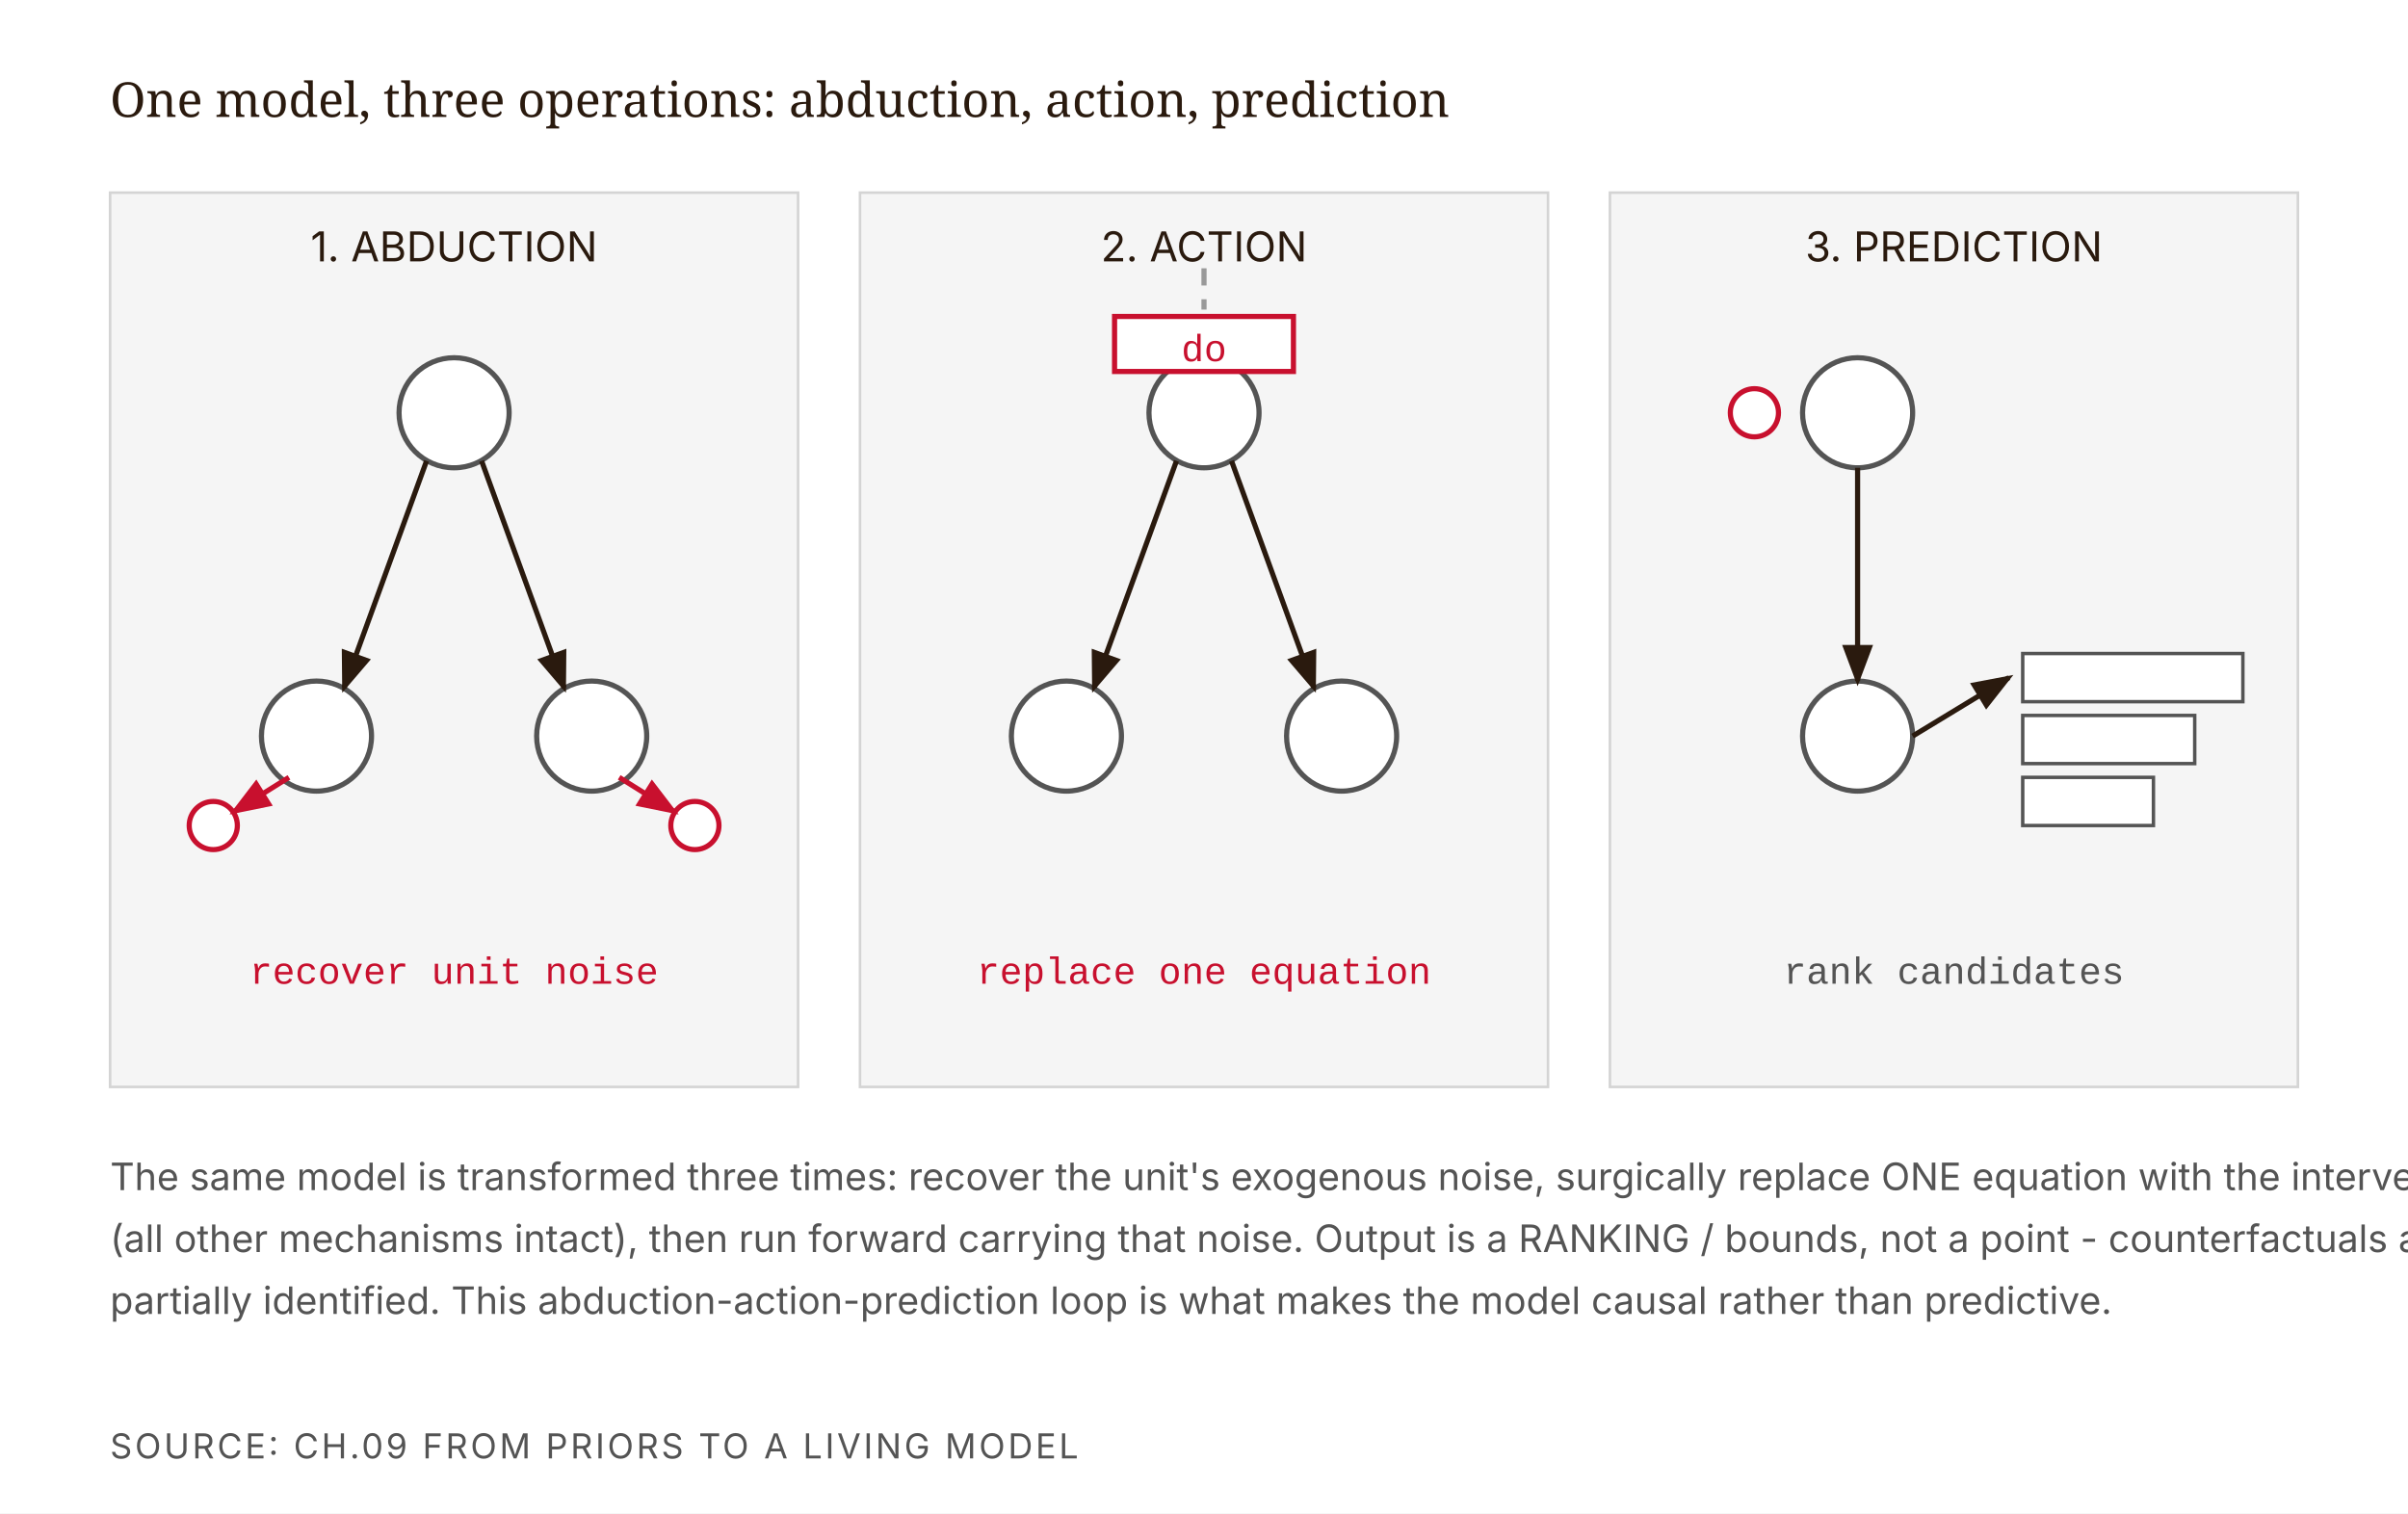
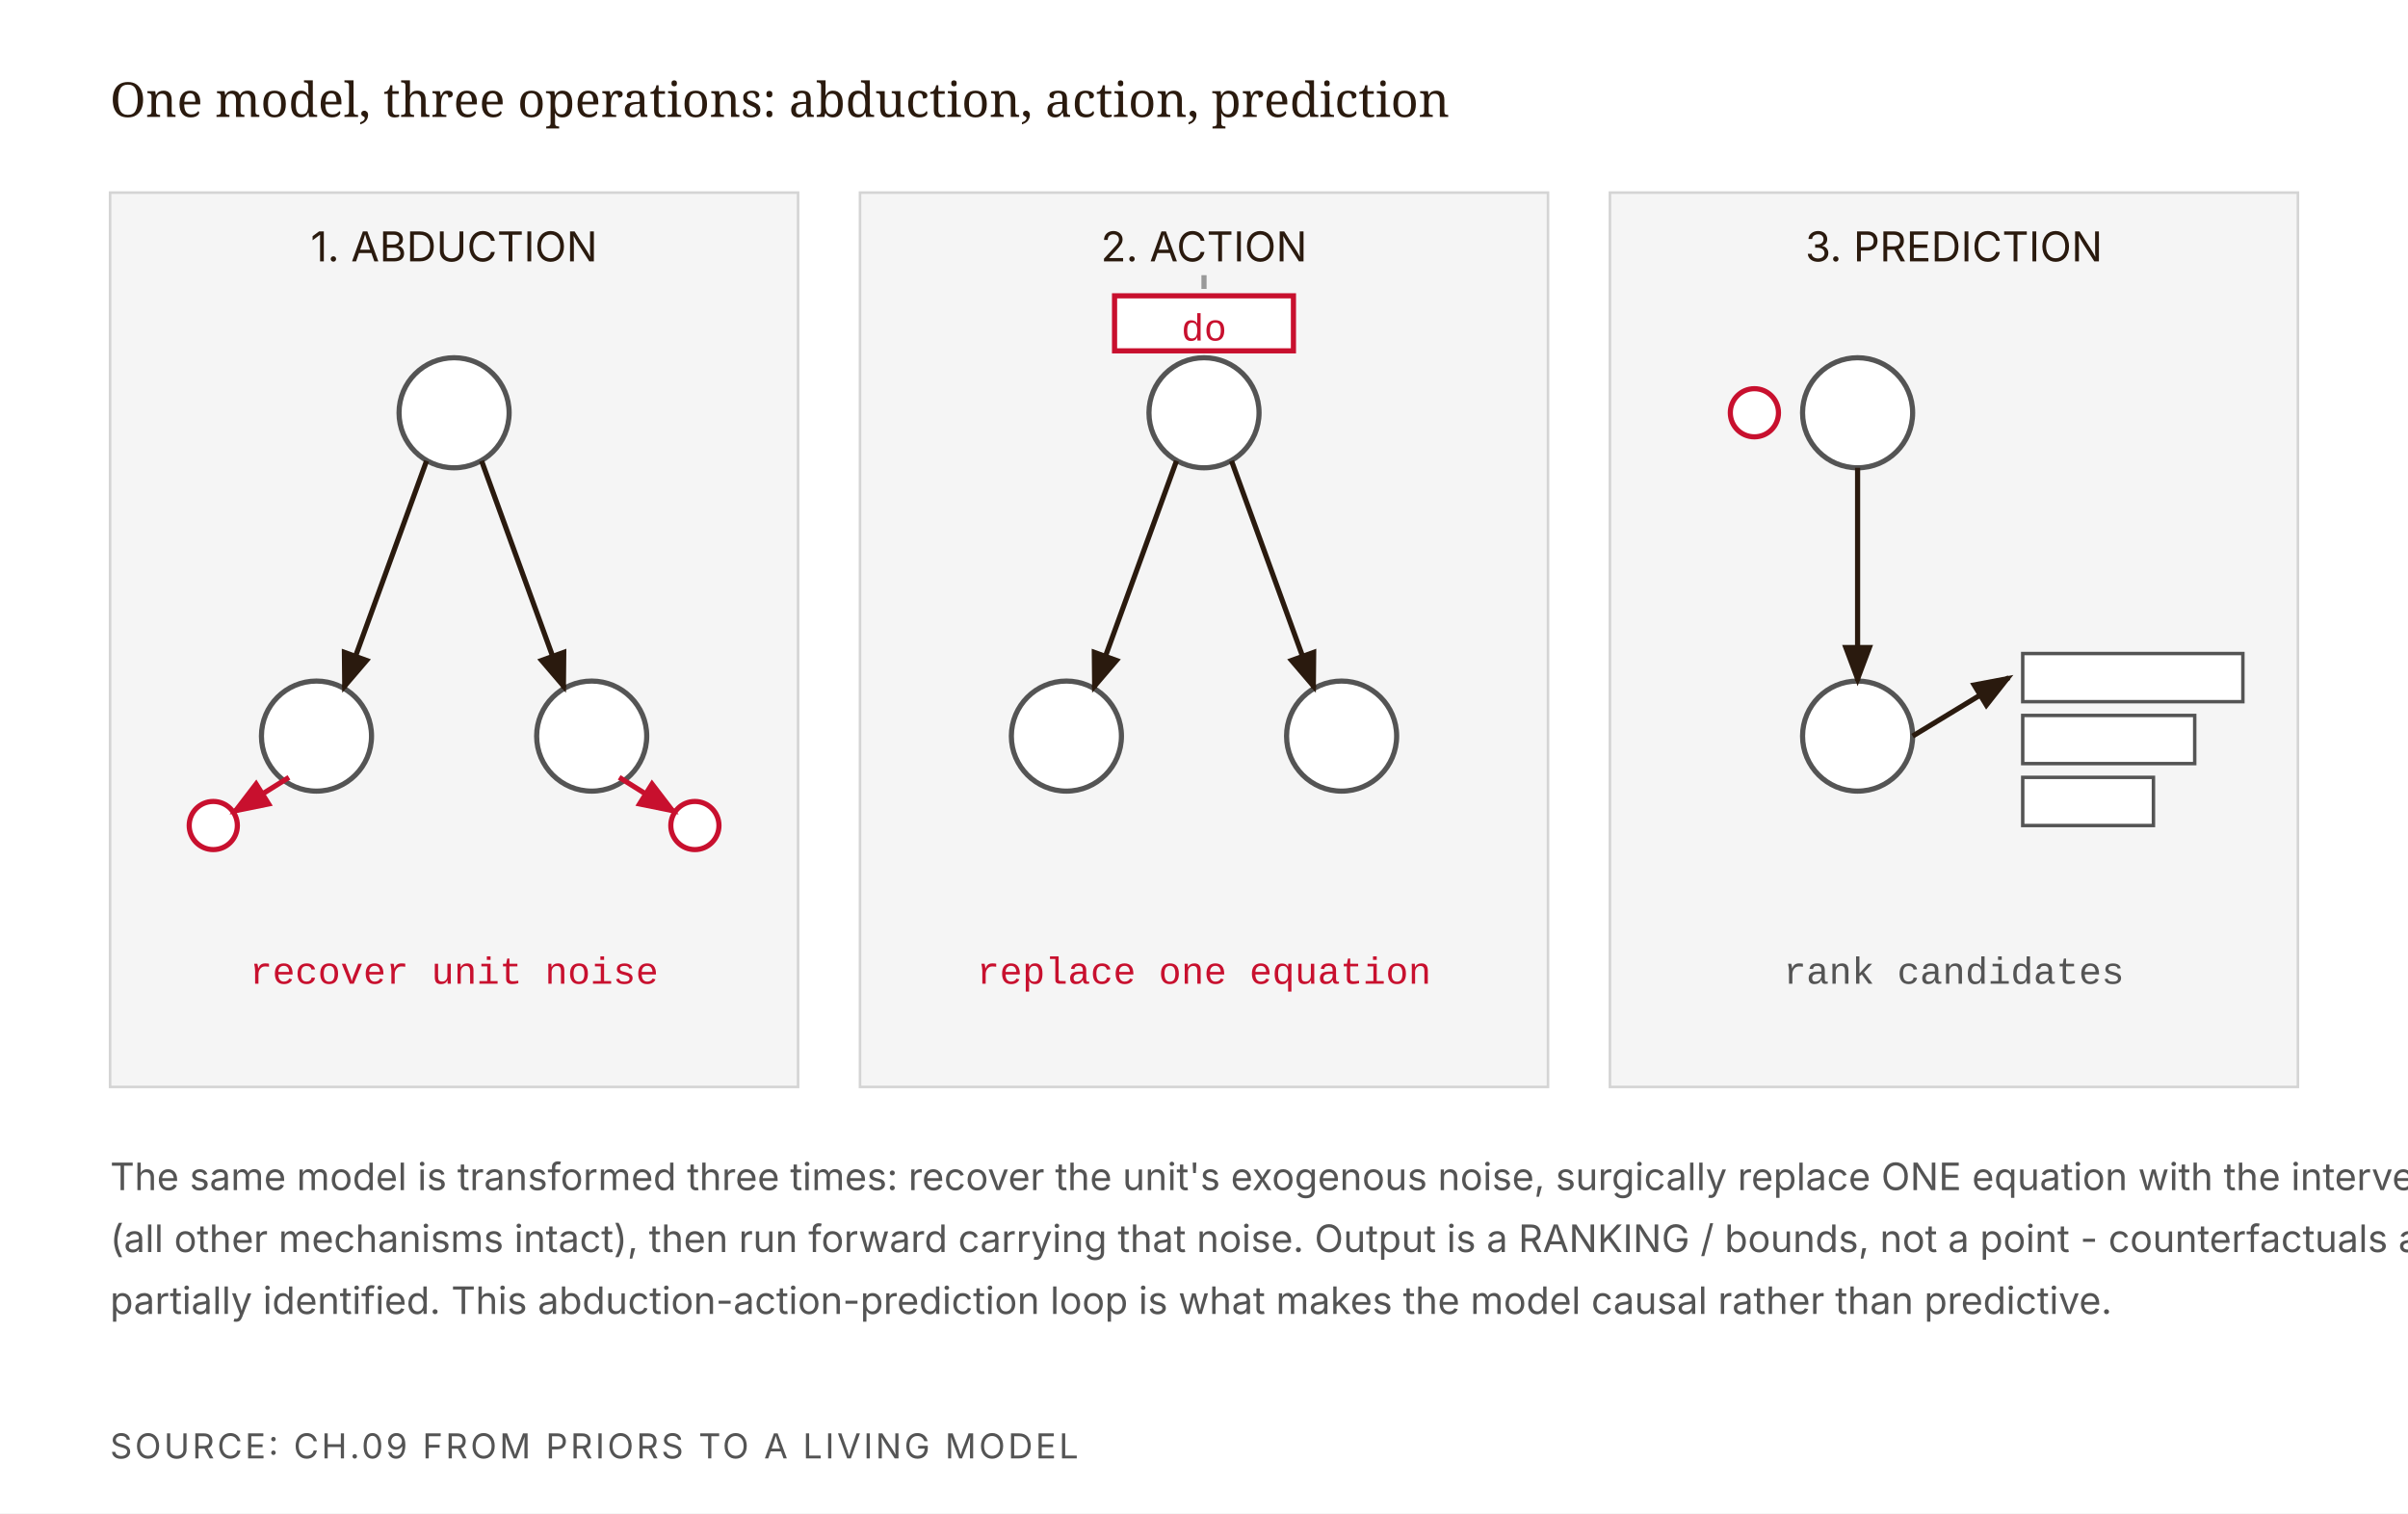
<svg xmlns="http://www.w3.org/2000/svg" viewBox="0 0 700 440" role="img" aria-labelledby="fig-title-02">
  <defs>
    <marker id="arrow" markerWidth="8" markerHeight="6" refX="7" refY="3" orient="auto">
      <polygon points="0 0, 8 3, 0 6" fill="#2a1a0e" />
    </marker>
    <marker id="arrow-red" markerWidth="8" markerHeight="6" refX="7" refY="3" orient="auto">
      <polygon points="0 0, 8 3, 0 6" fill="#C8102E" />
    </marker>
  </defs>
  <rect x="0" y="0" width="700" height="440" fill="#FFFFFF" />
  <text x="32" y="34" font-family="'EB Garamond','Garamond',Georgia,serif" font-size="14" fill="#2a1a0e">One model, three operations: abduction, action, prediction</text>
  <rect x="32" y="56" width="200" height="260" fill="#F5F5F5" stroke="#D4D4D4" stroke-width="0.75" />
  <rect x="250" y="56" width="200" height="260" fill="#F5F5F5" stroke="#D4D4D4" stroke-width="0.75" />
  <rect x="468" y="56" width="200" height="260" fill="#F5F5F5" stroke="#D4D4D4" stroke-width="0.75" />
  <text x="132" y="76" text-anchor="middle" font-family="'Inter',-apple-system,'Helvetica Neue',sans-serif" font-size="12" fill="#2a1a0e">1. ABDUCTION</text>
  <text x="350" y="76" text-anchor="middle" font-family="'Inter',-apple-system,'Helvetica Neue',sans-serif" font-size="12" fill="#2a1a0e">2. ACTION</text>
  <text x="568" y="76" text-anchor="middle" font-family="'Inter',-apple-system,'Helvetica Neue',sans-serif" font-size="12" fill="#2a1a0e">3. PREDICTION</text>
  <circle cx="132" cy="120" r="16" fill="#FFFFFF" stroke="#545454" stroke-width="1.5" />
  <circle cx="92" cy="214" r="16" fill="#FFFFFF" stroke="#545454" stroke-width="1.5" />
  <circle cx="172" cy="214" r="16" fill="#FFFFFF" stroke="#545454" stroke-width="1.5" />
  <line x1="124" y1="134" x2="100" y2="200" stroke="#2a1a0e" stroke-width="1.5" marker-end="url(#arrow)" />
  <line x1="140" y1="134" x2="164" y2="200" stroke="#2a1a0e" stroke-width="1.5" marker-end="url(#arrow)" />
  <circle cx="62" cy="240" r="7" fill="#FFFFFF" stroke="#C8102E" stroke-width="1.5" />
  <circle cx="202" cy="240" r="7" fill="#FFFFFF" stroke="#C8102E" stroke-width="1.5" />
  <line x1="84" y1="226" x2="68" y2="236" stroke="#C8102E" stroke-width="1.5" marker-end="url(#arrow-red)" />
  <line x1="180" y1="226" x2="196" y2="236" stroke="#C8102E" stroke-width="1.5" marker-end="url(#arrow-red)" />
  <text x="132" y="286" text-anchor="middle" font-family="'JetBrains Mono','Fira Code','Courier New',monospace" font-size="11" fill="#C8102E">recover unit noise</text>
  <circle cx="350" cy="120" r="16" fill="#FFFFFF" stroke="#545454" stroke-width="1.5" />
  <circle cx="310" cy="214" r="16" fill="#FFFFFF" stroke="#545454" stroke-width="1.5" />
  <circle cx="390" cy="214" r="16" fill="#FFFFFF" stroke="#545454" stroke-width="1.5" />
-   <line x1="350" y1="78" x2="350" y2="90" stroke="#999999" stroke-width="1.5" stroke-dasharray="5 4" />
-   <rect x="324" y="92" width="52" height="16" fill="#FFFFFF" stroke="#C8102E" stroke-width="1.5" />
-   <rect x="343" y="95" width="14" height="11" fill="#FFFFFF" />
-   <text x="350" y="105" text-anchor="middle" font-family="'JetBrains Mono','Fira Code','Courier New',monospace" font-size="11" fill="#C8102E">do</text>
+   <line x1="350" y1="80" x2="350" y2="84" stroke="#999999" stroke-width="1.5" stroke-dasharray="5 4" />
+   <rect x="324" y="86" width="52" height="16" fill="#FFFFFF" stroke="#C8102E" stroke-width="1.5" />
+   <rect x="343" y="89" width="14" height="11" fill="#FFFFFF" />
+   <text x="350" y="99" text-anchor="middle" font-family="'JetBrains Mono','Fira Code','Courier New',monospace" font-size="11" fill="#C8102E">do</text>
  <line x1="342" y1="134" x2="318" y2="200" stroke="#2a1a0e" stroke-width="1.5" marker-end="url(#arrow)" />
  <line x1="358" y1="134" x2="382" y2="200" stroke="#2a1a0e" stroke-width="1.5" marker-end="url(#arrow)" />
  <text x="350" y="286" text-anchor="middle" font-family="'JetBrains Mono','Fira Code','Courier New',monospace" font-size="11" fill="#C8102E">replace one equation</text>
  <circle cx="540" cy="120" r="16" fill="#FFFFFF" stroke="#545454" stroke-width="1.5" />
  <circle cx="540" cy="214" r="16" fill="#FFFFFF" stroke="#545454" stroke-width="1.5" />
  <circle cx="510" cy="120" r="7" fill="#FFFFFF" stroke="#C8102E" stroke-width="1.5" />
  <line x1="540" y1="136" x2="540" y2="198" stroke="#2a1a0e" stroke-width="1.5" marker-end="url(#arrow)" />
  <rect x="588" y="190" width="64" height="14" fill="#FFFFFF" stroke="#545454" stroke-width="1" />
  <rect x="588" y="208" width="50" height="14" fill="#FFFFFF" stroke="#545454" stroke-width="1" />
  <rect x="588" y="226" width="38" height="14" fill="#FFFFFF" stroke="#545454" stroke-width="1" />
  <line x1="556" y1="214" x2="584" y2="197" stroke="#2a1a0e" stroke-width="1.5" marker-end="url(#arrow)" />
  <text x="568" y="286" text-anchor="middle" font-family="'JetBrains Mono','Fira Code','Courier New',monospace" font-size="11" fill="#545454">rank candidates</text>
  <text x="32" y="346" font-family="'Inter',-apple-system,'Helvetica Neue',sans-serif" font-size="11" fill="#545454">The same model is transformed three times: recover the unit's exogenous noise, surgically replace ONE equation with the intervention</text>
  <text x="32" y="364" font-family="'Inter',-apple-system,'Helvetica Neue',sans-serif" font-size="11" fill="#545454">(all other mechanisms intact), then run forward carrying that noise. Output is a RANKING / bounds, not a point - counterfactuals are only</text>
  <text x="32" y="382" font-family="'Inter',-apple-system,'Helvetica Neue',sans-serif" font-size="11" fill="#545454">partially identified. This abduction-action-prediction loop is what makes the model causal rather than predictive.</text>
  <text x="32" y="424" font-family="'Inter',-apple-system,'Helvetica Neue',sans-serif" font-size="10" fill="#545454" letter-spacing="0.08em">SOURCE: CH.09 FROM PRIORS TO A LIVING MODEL</text>
</svg>
